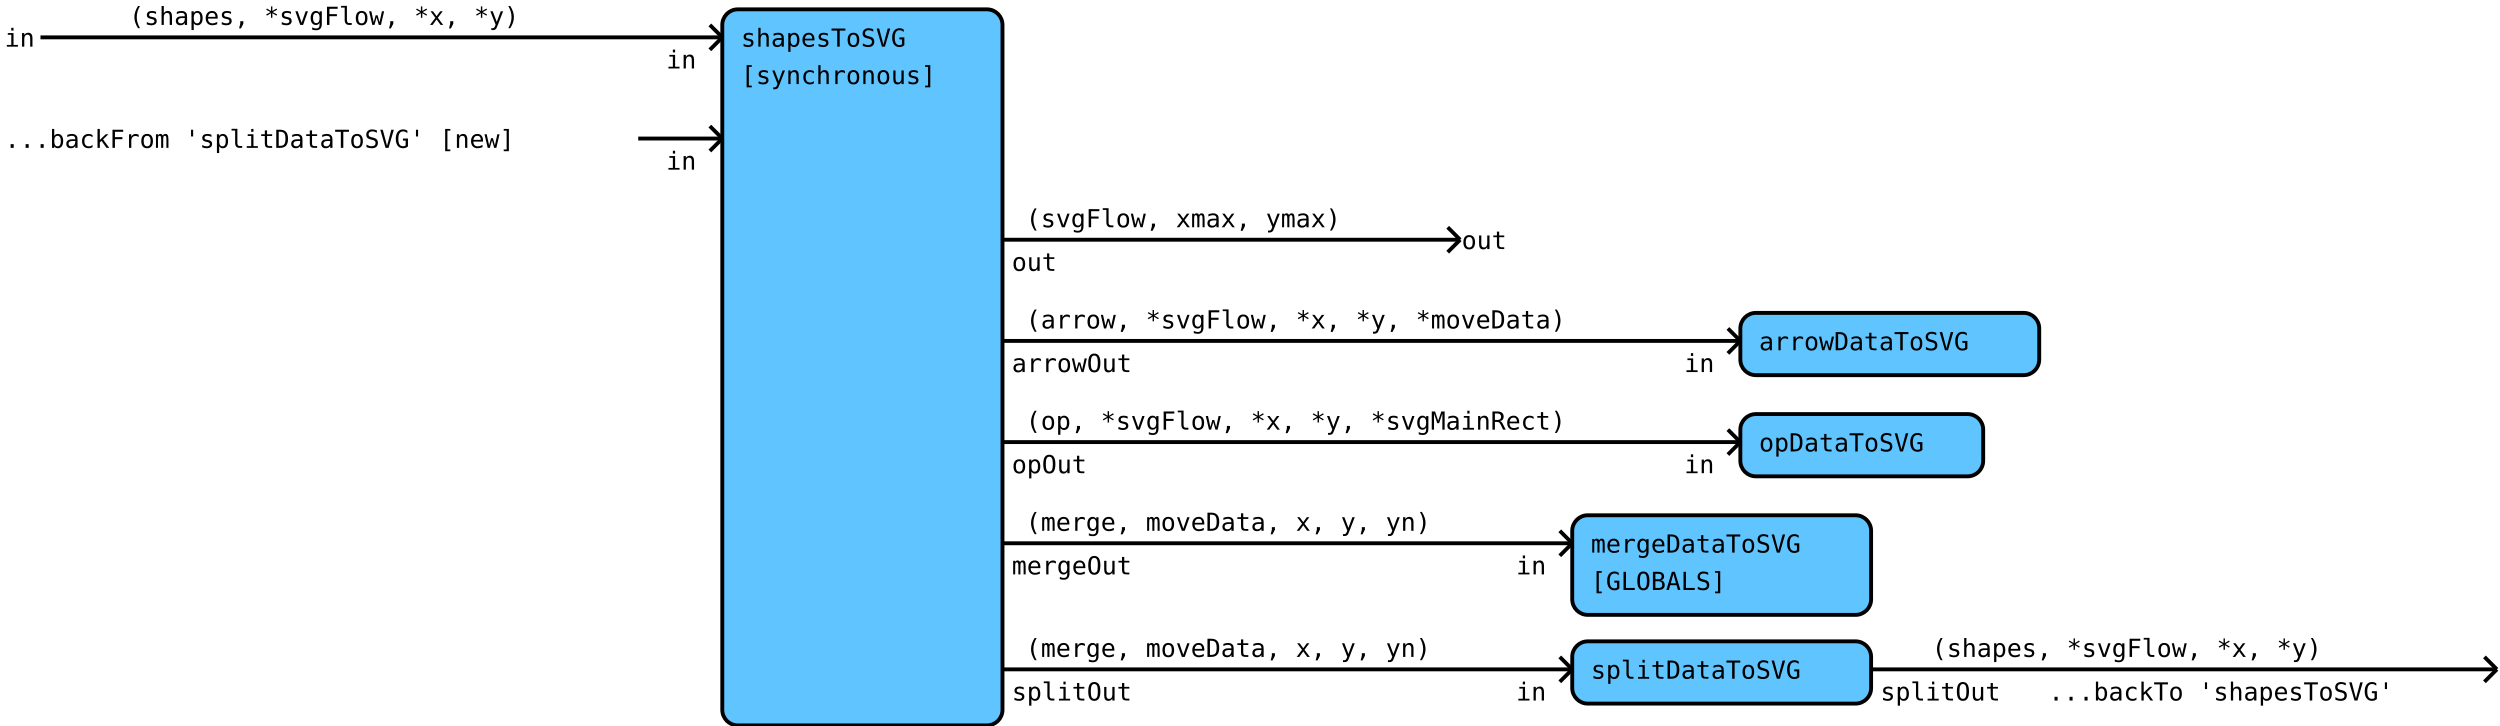
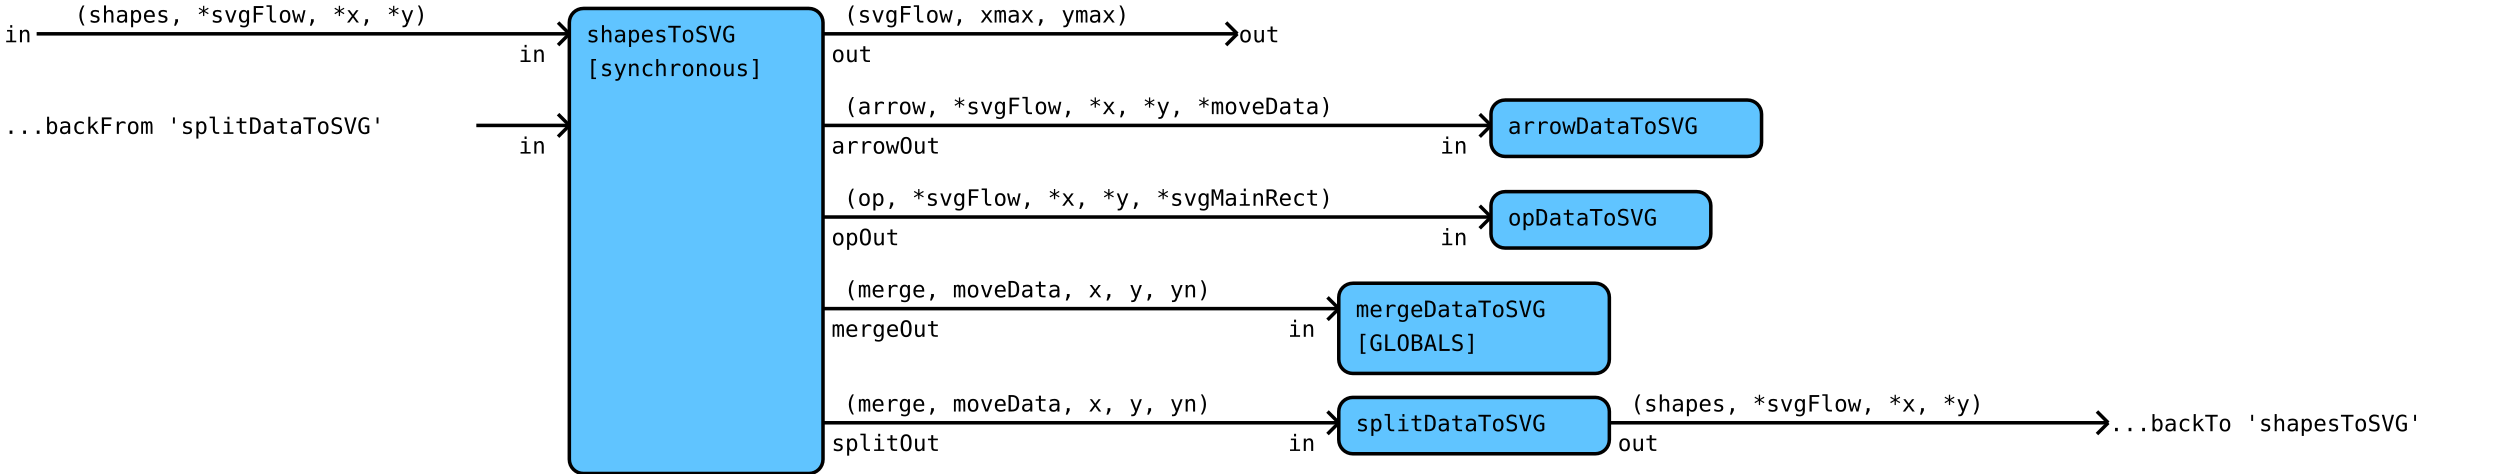
- <svg xmlns="http://www.w3.org/2000/svg" version="1.1" width="1606px" height="466px">
-   <rect fill="rgb(255,255,255)" fill-opacity="1" stroke="none" stroke-opacity="1" stroke-width="0.0" width="1606" height="466" x="0" y="0" />
-   <line stroke="rgb(0,0,0)" stroke-opacity="1.0" stroke-width="2.5" x1="26" y1="24" x2="464" y2="24" />
-   <line stroke="rgb(0,0,0)" stroke-opacity="1.0" stroke-width="2.5" x1="456" y1="16" x2="464" y2="24" />
-   <line stroke="rgb(0,0,0)" stroke-opacity="1.0" stroke-width="2.5" x1="456" y1="32" x2="464" y2="24" />
-   <line stroke="rgb(0,0,0)" stroke-opacity="1.0" stroke-width="2.5" x1="410" y1="89" x2="464" y2="89" />
-   <line stroke="rgb(0,0,0)" stroke-opacity="1.0" stroke-width="2.5" x1="456" y1="81" x2="464" y2="89" />
-   <line stroke="rgb(0,0,0)" stroke-opacity="1.0" stroke-width="2.5" x1="456" y1="97" x2="464" y2="89" />
-   <line stroke="rgb(0,0,0)" stroke-opacity="1.0" stroke-width="2.5" x1="644" y1="154" x2="938" y2="154" />
-   <line stroke="rgb(0,0,0)" stroke-opacity="1.0" stroke-width="2.5" x1="930" y1="146" x2="938" y2="154" />
-   <line stroke="rgb(0,0,0)" stroke-opacity="1.0" stroke-width="2.5" x1="930" y1="162" x2="938" y2="154" />
-   <line stroke="rgb(0,0,0)" stroke-opacity="1.0" stroke-width="2.5" x1="644" y1="219" x2="1118" y2="219" />
-   <line stroke="rgb(0,0,0)" stroke-opacity="1.0" stroke-width="2.5" x1="1110" y1="211" x2="1118" y2="219" />
-   <line stroke="rgb(0,0,0)" stroke-opacity="1.0" stroke-width="2.5" x1="1110" y1="227" x2="1118" y2="219" />
-   <line stroke="rgb(0,0,0)" stroke-opacity="1.0" stroke-width="2.5" x1="644" y1="284" x2="1118" y2="284" />
-   <line stroke="rgb(0,0,0)" stroke-opacity="1.0" stroke-width="2.5" x1="1110" y1="276" x2="1118" y2="284" />
-   <line stroke="rgb(0,0,0)" stroke-opacity="1.0" stroke-width="2.5" x1="1110" y1="292" x2="1118" y2="284" />
-   <line stroke="rgb(0,0,0)" stroke-opacity="1.0" stroke-width="2.5" x1="644" y1="349" x2="1010" y2="349" />
-   <line stroke="rgb(0,0,0)" stroke-opacity="1.0" stroke-width="2.5" x1="1002" y1="341" x2="1010" y2="349" />
-   <line stroke="rgb(0,0,0)" stroke-opacity="1.0" stroke-width="2.5" x1="1002" y1="357" x2="1010" y2="349" />
-   <line stroke="rgb(0,0,0)" stroke-opacity="1.0" stroke-width="2.5" x1="644" y1="430" x2="1010" y2="430" />
-   <line stroke="rgb(0,0,0)" stroke-opacity="1.0" stroke-width="2.5" x1="1002" y1="422" x2="1010" y2="430" />
-   <line stroke="rgb(0,0,0)" stroke-opacity="1.0" stroke-width="2.5" x1="1002" y1="438" x2="1010" y2="430" />
-   <line stroke="rgb(0,0,0)" stroke-opacity="1.0" stroke-width="2.5" x1="1202" y1="430" x2="1604" y2="430" />
-   <line stroke="rgb(0,0,0)" stroke-opacity="1.0" stroke-width="2.5" x1="1596" y1="422" x2="1604" y2="430" />
-   <line stroke="rgb(0,0,0)" stroke-opacity="1.0" stroke-width="2.5" x1="1596" y1="438" x2="1604" y2="430" />
-   <rect fill="rgb(96,196,255)" fill-opacity="1.0" stroke="rgb(0,0,0)" stroke-opacity="1.0" stroke-width="2.5" width="180" height="460" x="464" y="6" rx="10" ry="10" />
-   <rect fill="rgb(96,196,255)" fill-opacity="1.0" stroke="rgb(0,0,0)" stroke-opacity="1.0" stroke-width="2.5" width="192" height="40" x="1118" y="201" rx="10" ry="10" />
-   <rect fill="rgb(96,196,255)" fill-opacity="1.0" stroke="rgb(0,0,0)" stroke-opacity="1.0" stroke-width="2.5" width="156" height="40" x="1118" y="266" rx="10" ry="10" />
-   <rect fill="rgb(96,196,255)" fill-opacity="1.0" stroke="rgb(0,0,0)" stroke-opacity="1.0" stroke-width="2.5" width="192" height="64" x="1010" y="331" rx="10" ry="10" />
-   <rect fill="rgb(96,196,255)" fill-opacity="1.0" stroke="rgb(0,0,0)" stroke-opacity="1.0" stroke-width="2.5" width="192" height="40" x="1010" y="412" rx="10" ry="10" />
+ <svg xmlns="http://www.w3.org/2000/svg" version="1.1" width="1774px" height="336px">
+   <rect fill="rgb(255,255,255)" fill-opacity="1" stroke="none" stroke-opacity="1" stroke-width="0.0" width="1774" height="336" x="0" y="0" />
+   <line stroke="rgb(0,0,0)" stroke-opacity="1.0" stroke-width="2.5" x1="26" y1="24" x2="404" y2="24" />
+   <line stroke="rgb(0,0,0)" stroke-opacity="1.0" stroke-width="2.5" x1="396" y1="16" x2="404" y2="24" />
+   <line stroke="rgb(0,0,0)" stroke-opacity="1.0" stroke-width="2.5" x1="396" y1="32" x2="404" y2="24" />
+   <line stroke="rgb(0,0,0)" stroke-opacity="1.0" stroke-width="2.5" x1="338" y1="89" x2="404" y2="89" />
+   <line stroke="rgb(0,0,0)" stroke-opacity="1.0" stroke-width="2.5" x1="396" y1="81" x2="404" y2="89" />
+   <line stroke="rgb(0,0,0)" stroke-opacity="1.0" stroke-width="2.5" x1="396" y1="97" x2="404" y2="89" />
+   <line stroke="rgb(0,0,0)" stroke-opacity="1.0" stroke-width="2.5" x1="584" y1="24" x2="878" y2="24" />
+   <line stroke="rgb(0,0,0)" stroke-opacity="1.0" stroke-width="2.5" x1="870" y1="16" x2="878" y2="24" />
+   <line stroke="rgb(0,0,0)" stroke-opacity="1.0" stroke-width="2.5" x1="870" y1="32" x2="878" y2="24" />
+   <line stroke="rgb(0,0,0)" stroke-opacity="1.0" stroke-width="2.5" x1="584" y1="89" x2="1058" y2="89" />
+   <line stroke="rgb(0,0,0)" stroke-opacity="1.0" stroke-width="2.5" x1="1050" y1="81" x2="1058" y2="89" />
+   <line stroke="rgb(0,0,0)" stroke-opacity="1.0" stroke-width="2.5" x1="1050" y1="97" x2="1058" y2="89" />
+   <line stroke="rgb(0,0,0)" stroke-opacity="1.0" stroke-width="2.5" x1="584" y1="154" x2="1058" y2="154" />
+   <line stroke="rgb(0,0,0)" stroke-opacity="1.0" stroke-width="2.5" x1="1050" y1="146" x2="1058" y2="154" />
+   <line stroke="rgb(0,0,0)" stroke-opacity="1.0" stroke-width="2.5" x1="1050" y1="162" x2="1058" y2="154" />
+   <line stroke="rgb(0,0,0)" stroke-opacity="1.0" stroke-width="2.5" x1="584" y1="219" x2="950" y2="219" />
+   <line stroke="rgb(0,0,0)" stroke-opacity="1.0" stroke-width="2.5" x1="942" y1="211" x2="950" y2="219" />
+   <line stroke="rgb(0,0,0)" stroke-opacity="1.0" stroke-width="2.5" x1="942" y1="227" x2="950" y2="219" />
+   <line stroke="rgb(0,0,0)" stroke-opacity="1.0" stroke-width="2.5" x1="584" y1="300" x2="950" y2="300" />
+   <line stroke="rgb(0,0,0)" stroke-opacity="1.0" stroke-width="2.5" x1="942" y1="292" x2="950" y2="300" />
+   <line stroke="rgb(0,0,0)" stroke-opacity="1.0" stroke-width="2.5" x1="942" y1="308" x2="950" y2="300" />
+   <line stroke="rgb(0,0,0)" stroke-opacity="1.0" stroke-width="2.5" x1="1142" y1="300" x2="1496" y2="300" />
+   <line stroke="rgb(0,0,0)" stroke-opacity="1.0" stroke-width="2.5" x1="1488" y1="292" x2="1496" y2="300" />
+   <line stroke="rgb(0,0,0)" stroke-opacity="1.0" stroke-width="2.5" x1="1488" y1="308" x2="1496" y2="300" />
+   <rect fill="rgb(96,196,255)" fill-opacity="1.0" stroke="rgb(0,0,0)" stroke-opacity="1.0" stroke-width="2.5" width="180" height="330" x="404" y="6" rx="10" ry="10" />
+   <rect fill="rgb(96,196,255)" fill-opacity="1.0" stroke="rgb(0,0,0)" stroke-opacity="1.0" stroke-width="2.5" width="192" height="40" x="1058" y="71" rx="10" ry="10" />
+   <rect fill="rgb(96,196,255)" fill-opacity="1.0" stroke="rgb(0,0,0)" stroke-opacity="1.0" stroke-width="2.5" width="156" height="40" x="1058" y="136" rx="10" ry="10" />
+   <rect fill="rgb(96,196,255)" fill-opacity="1.0" stroke="rgb(0,0,0)" stroke-opacity="1.0" stroke-width="2.5" width="192" height="64" x="950" y="201" rx="10" ry="10" />
+   <rect fill="rgb(96,196,255)" fill-opacity="1.0" stroke="rgb(0,0,0)" stroke-opacity="1.0" stroke-width="2.5" width="192" height="40" x="950" y="282" rx="10" ry="10" />
  <text fill="rgb(0,0,0)" fill-opacity="1.0" font-family="monospace" font-size="16" x="3" y="30" textLength="22" lengthAdjust="spacingAndGlyphs">in</text>
-   <text fill="rgb(0,0,0)" fill-opacity="1.0" font-family="monospace" font-size="16" x="83" y="16" textLength="312" lengthAdjust="spacingAndGlyphs">(shapes, *svgFlow, *x, *y)</text>
-   <text fill="rgb(0,0,0)" fill-opacity="1.0" font-family="monospace" font-size="16" x="428" y="44" textLength="24" lengthAdjust="spacingAndGlyphs">in</text>
-   <text fill="rgb(0,0,0)" fill-opacity="1.0" font-family="monospace" font-size="16" x="3" y="95" textLength="406" lengthAdjust="spacingAndGlyphs">...backFrom 'splitDataToSVG' [new]</text>
-   <text fill="rgb(0,0,0)" fill-opacity="1.0" font-family="monospace" font-size="16" x="428" y="109" textLength="24" lengthAdjust="spacingAndGlyphs">in</text>
-   <text fill="rgb(0,0,0)" fill-opacity="1.0" font-family="monospace" font-size="16" x="476" y="30" textLength="132" lengthAdjust="spacingAndGlyphs">shapesToSVG</text>
-   <text fill="rgb(0,0,0)" fill-opacity="1.0" font-family="monospace" font-size="16" x="476" y="54" textLength="156" lengthAdjust="spacingAndGlyphs">[synchronous]</text>
-   <text fill="rgb(0,0,0)" fill-opacity="1.0" font-family="monospace" font-size="16" x="650" y="174" textLength="36" lengthAdjust="spacingAndGlyphs">out</text>
-   <text fill="rgb(0,0,0)" fill-opacity="1.0" font-family="monospace" font-size="16" x="659" y="146" textLength="252" lengthAdjust="spacingAndGlyphs">(svgFlow, xmax, ymax)</text>
-   <text fill="rgb(0,0,0)" fill-opacity="1.0" font-family="monospace" font-size="16" x="939" y="160" textLength="34" lengthAdjust="spacingAndGlyphs">out</text>
-   <text fill="rgb(0,0,0)" fill-opacity="1.0" font-family="monospace" font-size="16" x="650" y="239" textLength="96" lengthAdjust="spacingAndGlyphs">arrowOut</text>
-   <text fill="rgb(0,0,0)" fill-opacity="1.0" font-family="monospace" font-size="16" x="659" y="211" textLength="432" lengthAdjust="spacingAndGlyphs">(arrow, *svgFlow, *x, *y, *moveData)</text>
-   <text fill="rgb(0,0,0)" fill-opacity="1.0" font-family="monospace" font-size="16" x="1082" y="239" textLength="24" lengthAdjust="spacingAndGlyphs">in</text>
-   <text fill="rgb(0,0,0)" fill-opacity="1.0" font-family="monospace" font-size="16" x="1130" y="225" textLength="168" lengthAdjust="spacingAndGlyphs">arrowDataToSVG</text>
-   <text fill="rgb(0,0,0)" fill-opacity="1.0" font-family="monospace" font-size="16" x="650" y="304" textLength="60" lengthAdjust="spacingAndGlyphs">opOut</text>
-   <text fill="rgb(0,0,0)" fill-opacity="1.0" font-family="monospace" font-size="16" x="659" y="276" textLength="432" lengthAdjust="spacingAndGlyphs">(op, *svgFlow, *x, *y, *svgMainRect)</text>
-   <text fill="rgb(0,0,0)" fill-opacity="1.0" font-family="monospace" font-size="16" x="1082" y="304" textLength="24" lengthAdjust="spacingAndGlyphs">in</text>
-   <text fill="rgb(0,0,0)" fill-opacity="1.0" font-family="monospace" font-size="16" x="1130" y="290" textLength="132" lengthAdjust="spacingAndGlyphs">opDataToSVG</text>
-   <text fill="rgb(0,0,0)" fill-opacity="1.0" font-family="monospace" font-size="16" x="650" y="369" textLength="96" lengthAdjust="spacingAndGlyphs">mergeOut</text>
-   <text fill="rgb(0,0,0)" fill-opacity="1.0" font-family="monospace" font-size="16" x="659" y="341" textLength="324" lengthAdjust="spacingAndGlyphs">(merge, moveData, x, y, yn)</text>
-   <text fill="rgb(0,0,0)" fill-opacity="1.0" font-family="monospace" font-size="16" x="974" y="369" textLength="24" lengthAdjust="spacingAndGlyphs">in</text>
-   <text fill="rgb(0,0,0)" fill-opacity="1.0" font-family="monospace" font-size="16" x="1022" y="355" textLength="168" lengthAdjust="spacingAndGlyphs">mergeDataToSVG</text>
-   <text fill="rgb(0,0,0)" fill-opacity="1.0" font-family="monospace" font-size="16" x="1022" y="379" textLength="108" lengthAdjust="spacingAndGlyphs">[GLOBALS]</text>
-   <text fill="rgb(0,0,0)" fill-opacity="1.0" font-family="monospace" font-size="16" x="650" y="450" textLength="96" lengthAdjust="spacingAndGlyphs">splitOut</text>
-   <text fill="rgb(0,0,0)" fill-opacity="1.0" font-family="monospace" font-size="16" x="659" y="422" textLength="324" lengthAdjust="spacingAndGlyphs">(merge, moveData, x, y, yn)</text>
-   <text fill="rgb(0,0,0)" fill-opacity="1.0" font-family="monospace" font-size="16" x="974" y="450" textLength="24" lengthAdjust="spacingAndGlyphs">in</text>
-   <text fill="rgb(0,0,0)" fill-opacity="1.0" font-family="monospace" font-size="16" x="1022" y="436" textLength="168" lengthAdjust="spacingAndGlyphs">splitDataToSVG</text>
-   <text fill="rgb(0,0,0)" fill-opacity="1.0" font-family="monospace" font-size="16" x="1208" y="450" textLength="96" lengthAdjust="spacingAndGlyphs">splitOut</text>
-   <text fill="rgb(0,0,0)" fill-opacity="1.0" font-family="monospace" font-size="16" x="1241" y="422" textLength="312" lengthAdjust="spacingAndGlyphs">(shapes, *svgFlow, *x, *y)</text>
-   <text fill="rgb(0,0,0)" fill-opacity="1.0" font-family="monospace" font-size="16" x="1316" y="450" textLength="276" lengthAdjust="spacingAndGlyphs">...backTo 'shapesToSVG'</text>
+   <text fill="rgb(0,0,0)" fill-opacity="1.0" font-family="monospace" font-size="16" x="53" y="16" textLength="312" lengthAdjust="spacingAndGlyphs">(shapes, *svgFlow, *x, *y)</text>
+   <text fill="rgb(0,0,0)" fill-opacity="1.0" font-family="monospace" font-size="16" x="368" y="44" textLength="24" lengthAdjust="spacingAndGlyphs">in</text>
+   <text fill="rgb(0,0,0)" fill-opacity="1.0" font-family="monospace" font-size="16" x="3" y="95" textLength="334" lengthAdjust="spacingAndGlyphs">...backFrom 'splitDataToSVG'</text>
+   <text fill="rgb(0,0,0)" fill-opacity="1.0" font-family="monospace" font-size="16" x="368" y="109" textLength="24" lengthAdjust="spacingAndGlyphs">in</text>
+   <text fill="rgb(0,0,0)" fill-opacity="1.0" font-family="monospace" font-size="16" x="416" y="30" textLength="132" lengthAdjust="spacingAndGlyphs">shapesToSVG</text>
+   <text fill="rgb(0,0,0)" fill-opacity="1.0" font-family="monospace" font-size="16" x="416" y="54" textLength="156" lengthAdjust="spacingAndGlyphs">[synchronous]</text>
+   <text fill="rgb(0,0,0)" fill-opacity="1.0" font-family="monospace" font-size="16" x="590" y="44" textLength="36" lengthAdjust="spacingAndGlyphs">out</text>
+   <text fill="rgb(0,0,0)" fill-opacity="1.0" font-family="monospace" font-size="16" x="599" y="16" textLength="252" lengthAdjust="spacingAndGlyphs">(svgFlow, xmax, ymax)</text>
+   <text fill="rgb(0,0,0)" fill-opacity="1.0" font-family="monospace" font-size="16" x="879" y="30" textLength="34" lengthAdjust="spacingAndGlyphs">out</text>
+   <text fill="rgb(0,0,0)" fill-opacity="1.0" font-family="monospace" font-size="16" x="590" y="109" textLength="96" lengthAdjust="spacingAndGlyphs">arrowOut</text>
+   <text fill="rgb(0,0,0)" fill-opacity="1.0" font-family="monospace" font-size="16" x="599" y="81" textLength="432" lengthAdjust="spacingAndGlyphs">(arrow, *svgFlow, *x, *y, *moveData)</text>
+   <text fill="rgb(0,0,0)" fill-opacity="1.0" font-family="monospace" font-size="16" x="1022" y="109" textLength="24" lengthAdjust="spacingAndGlyphs">in</text>
+   <text fill="rgb(0,0,0)" fill-opacity="1.0" font-family="monospace" font-size="16" x="1070" y="95" textLength="168" lengthAdjust="spacingAndGlyphs">arrowDataToSVG</text>
+   <text fill="rgb(0,0,0)" fill-opacity="1.0" font-family="monospace" font-size="16" x="590" y="174" textLength="60" lengthAdjust="spacingAndGlyphs">opOut</text>
+   <text fill="rgb(0,0,0)" fill-opacity="1.0" font-family="monospace" font-size="16" x="599" y="146" textLength="432" lengthAdjust="spacingAndGlyphs">(op, *svgFlow, *x, *y, *svgMainRect)</text>
+   <text fill="rgb(0,0,0)" fill-opacity="1.0" font-family="monospace" font-size="16" x="1022" y="174" textLength="24" lengthAdjust="spacingAndGlyphs">in</text>
+   <text fill="rgb(0,0,0)" fill-opacity="1.0" font-family="monospace" font-size="16" x="1070" y="160" textLength="132" lengthAdjust="spacingAndGlyphs">opDataToSVG</text>
+   <text fill="rgb(0,0,0)" fill-opacity="1.0" font-family="monospace" font-size="16" x="590" y="239" textLength="96" lengthAdjust="spacingAndGlyphs">mergeOut</text>
+   <text fill="rgb(0,0,0)" fill-opacity="1.0" font-family="monospace" font-size="16" x="599" y="211" textLength="324" lengthAdjust="spacingAndGlyphs">(merge, moveData, x, y, yn)</text>
+   <text fill="rgb(0,0,0)" fill-opacity="1.0" font-family="monospace" font-size="16" x="914" y="239" textLength="24" lengthAdjust="spacingAndGlyphs">in</text>
+   <text fill="rgb(0,0,0)" fill-opacity="1.0" font-family="monospace" font-size="16" x="962" y="225" textLength="168" lengthAdjust="spacingAndGlyphs">mergeDataToSVG</text>
+   <text fill="rgb(0,0,0)" fill-opacity="1.0" font-family="monospace" font-size="16" x="962" y="249" textLength="108" lengthAdjust="spacingAndGlyphs">[GLOBALS]</text>
+   <text fill="rgb(0,0,0)" fill-opacity="1.0" font-family="monospace" font-size="16" x="590" y="320" textLength="96" lengthAdjust="spacingAndGlyphs">splitOut</text>
+   <text fill="rgb(0,0,0)" fill-opacity="1.0" font-family="monospace" font-size="16" x="599" y="292" textLength="324" lengthAdjust="spacingAndGlyphs">(merge, moveData, x, y, yn)</text>
+   <text fill="rgb(0,0,0)" fill-opacity="1.0" font-family="monospace" font-size="16" x="914" y="320" textLength="24" lengthAdjust="spacingAndGlyphs">in</text>
+   <text fill="rgb(0,0,0)" fill-opacity="1.0" font-family="monospace" font-size="16" x="962" y="306" textLength="168" lengthAdjust="spacingAndGlyphs">splitDataToSVG</text>
+   <text fill="rgb(0,0,0)" fill-opacity="1.0" font-family="monospace" font-size="16" x="1148" y="320" textLength="36" lengthAdjust="spacingAndGlyphs">out</text>
+   <text fill="rgb(0,0,0)" fill-opacity="1.0" font-family="monospace" font-size="16" x="1157" y="292" textLength="312" lengthAdjust="spacingAndGlyphs">(shapes, *svgFlow, *x, *y)</text>
+   <text fill="rgb(0,0,0)" fill-opacity="1.0" font-family="monospace" font-size="16" x="1497" y="306" textLength="274" lengthAdjust="spacingAndGlyphs">...backTo 'shapesToSVG'</text>
</svg>
